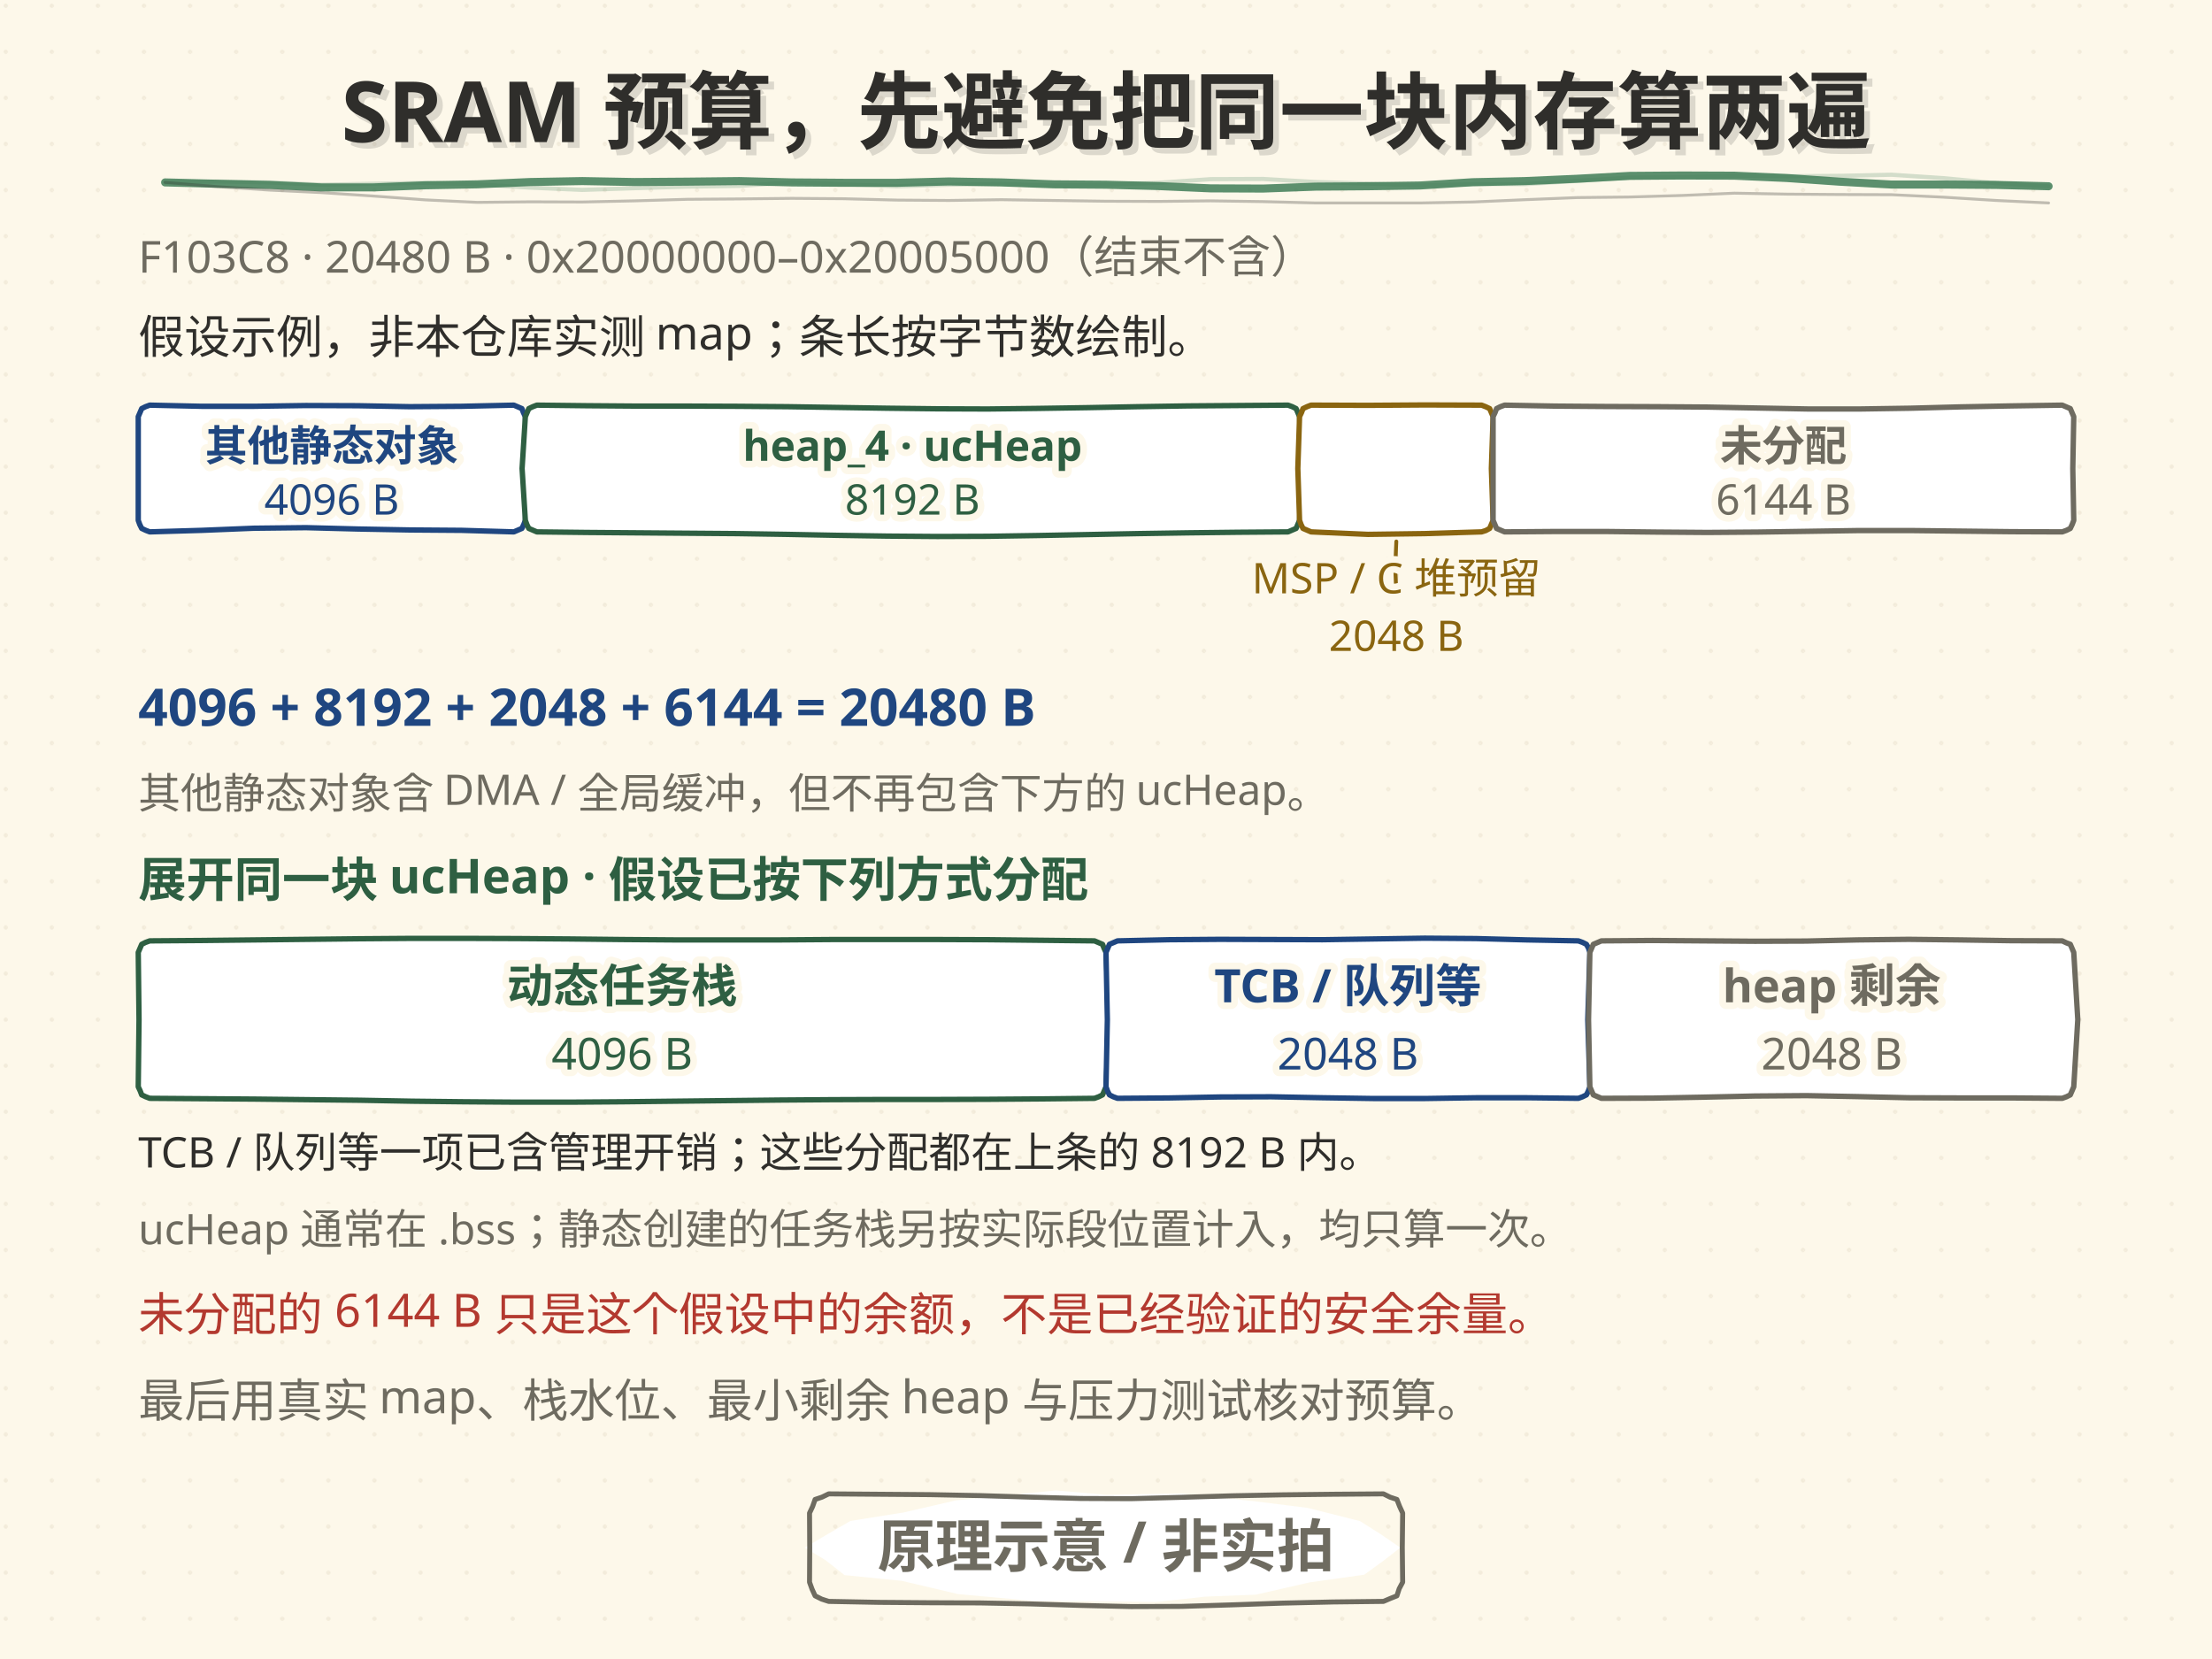
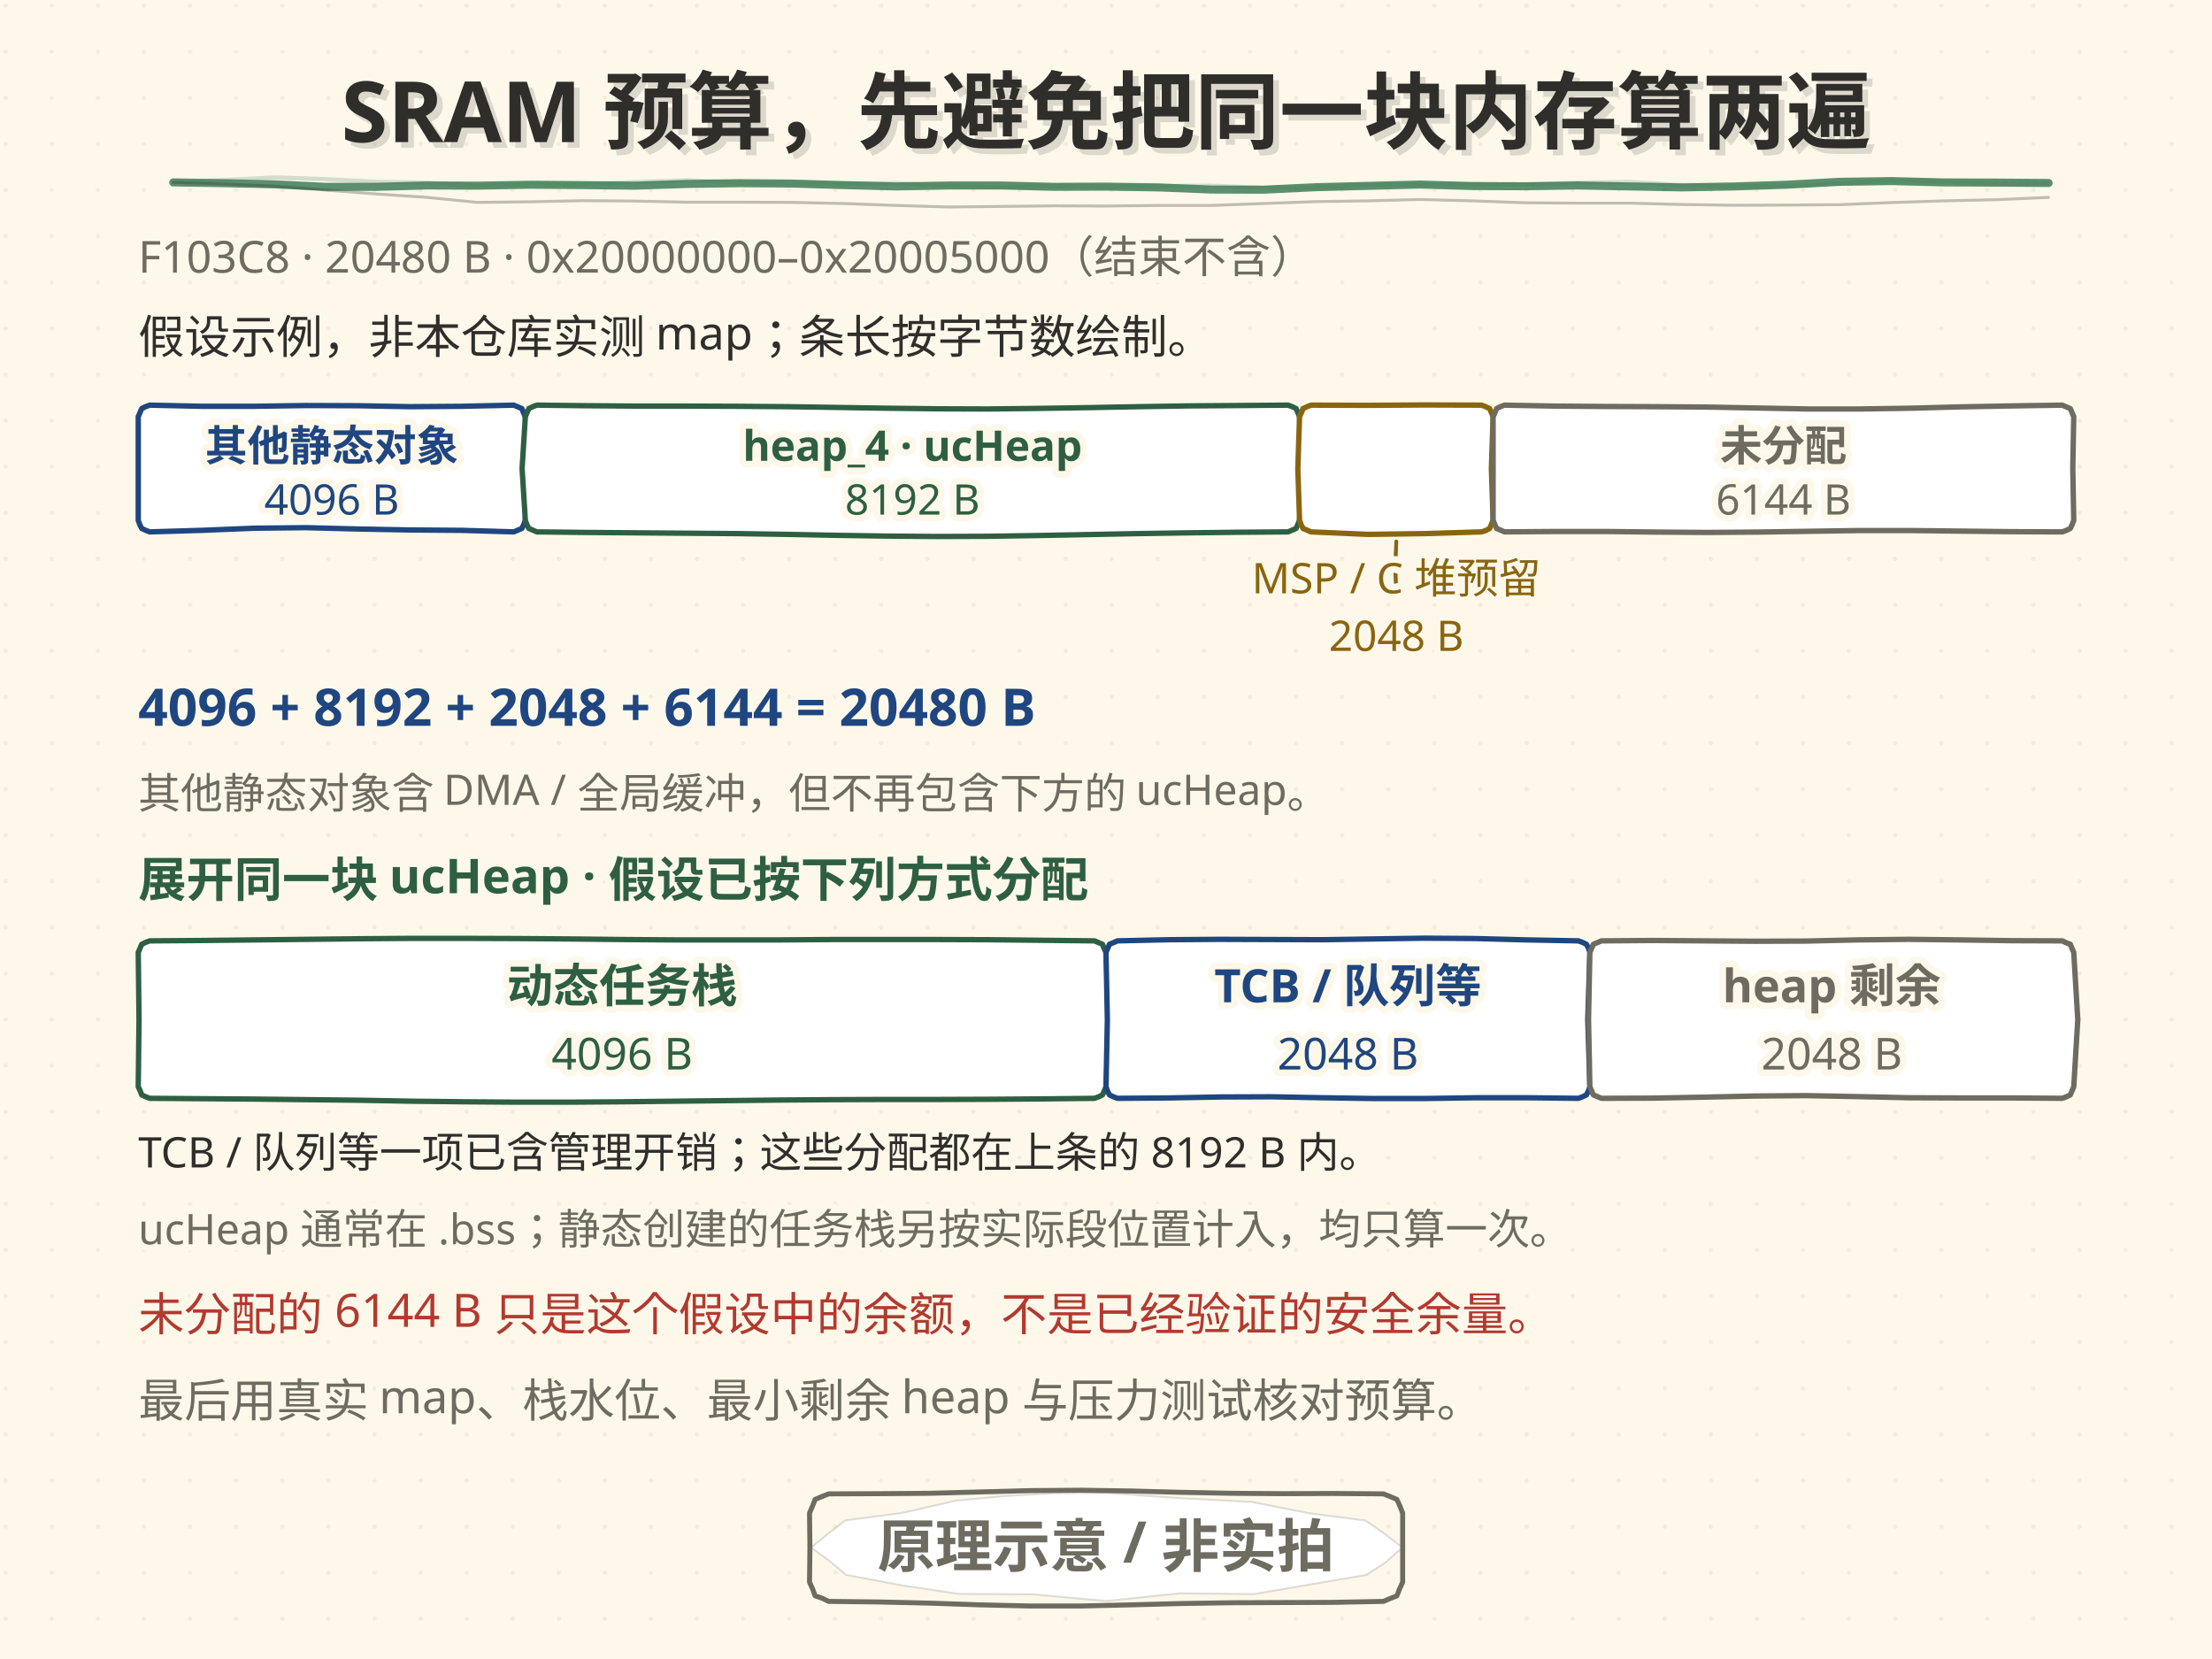
<svg xmlns="http://www.w3.org/2000/svg" width="1152" height="864" viewBox="0 0 1152 864">
  <style>text{dominant-baseline:alphabetic} .t-halo{paint-order:stroke;stroke:#FDF8EA;stroke-width:7px; stroke-linejoin:round}</style>
  <defs>
    <pattern id="dotgrid" width="24" height="24" patternUnits="userSpaceOnUse">
      <circle cx="3" cy="3" r="1.1" fill="#DED4BE" />
    </pattern>
  </defs>
+   <path d="M8.3 490.7 L34.9 490.7 L61.5 490.8 L88.1 490.9 L114.7 491.0 L141.3 491.1 L167.9 491.1 L194.4 491.2 L221.0 491.3 L247.6 491.4 L274.2 491.4 L300.8 491.4 L327.4 491.4 L354.0 491.4 L380.6 491.4 L407.2 491.3 L433.8 491.2 L460.4 491.2 L487.0 491.1 L513.6 491.0 L540.2 490.9 L566.8 490.9 L593.4 490.9 L620.0 490.9 L646.6 490.9 L673.2 490.9 L699.7 490.9 L726.3 491.0 L752.9 491.0 L779.5 491.1 L806.1 491.2 L832.7 491.2 L859.3 491.2 L885.9 491.3 L912.5 491.3 L939.1 491.2 L965.7 491.2 L992.3 491.1 L1018.9 491.1 L1045.5 491.0 L1072.1 490.9 L1098.7 490.8 L1125.3 490.7 L1151.9 490.7" fill="none" stroke="#C9BEA6" stroke-width="0.8" opacity="0.045" />
+   <path d="M-6.1 745.2 L20.4 745.2 L46.9 745.2 L73.4 745.2 L99.9 745.2 L126.4 745.2 L152.9 745.2 L179.5 745.2 L206.0 745.2 L232.5 745.2 L259.0 745.2 L285.5 745.2 L312.0 745.2 L338.5 745.1 L365.0 745.1 L391.5 745.0 L418.0 744.9 L444.5 744.8 L471.0 744.8 L497.5 744.7 L524.0 744.6 L550.5 744.6 L577.1 744.5 L603.6 744.5 L630.1 744.5 L656.6 744.5 L683.1 744.5 L709.6 744.6 L736.1 744.7 L762.6 744.7 L789.1 744.8 L815.6 744.9 L842.1 745.0 L868.6 745.0 L895.1 745.1 L921.6 745.2 L948.1 745.2 L974.7 745.2 L1001.2 745.2 L1027.7 745.2 L1054.2 745.2 L1080.7 745.2 L1107.2 745.2 L1133.7 745.2" fill="none" stroke="#C9BEA6" stroke-width="0.8" opacity="0.046" />
+   <path d="M-19.3 599.6 L7.0 599.7 L33.3 599.7 L59.6 599.7 L85.9 599.6 L112.2 599.6 L138.5 599.6 L164.8 599.5 L191.1 599.5 L217.4 599.5 L243.7 599.5 L270.0 599.5 L296.3 599.5 L322.6 599.5 L348.9 599.6 L375.2 599.7 L401.5 599.7 L427.8 599.8 L454.1 599.9 L480.4 600.0 L506.7 600.1 L533.0 600.2 L559.3 600.3 L585.6 600.4 L611.9 600.4 L638.2 600.4 L664.5 600.4 L690.8 600.4 L717.0 600.3 L743.3 600.3 L769.6 600.2 L795.9 600.1 L822.2 600.0 L848.5 599.9 L874.8 599.8 L901.1 599.7 L927.4 599.7 L953.7 599.6 L980.0 599.6 L1006.3 599.6 L1032.6 599.6 L1058.9 599.6 L1085.2 599.6 L1111.5 599.6 L1137.8 599.6 L1164.1 599.6" fill="none" stroke="#C9BEA6" stroke-width="0.8" opacity="0.038" />
+   <path d="M23.5 814.9 L50.0 814.9 L76.4 814.8 L102.9 814.7 L129.4 814.6 L155.8 814.6 L182.3 814.5 L208.7 814.3 L235.2 814.2 L261.7 814.0 L288.1 813.9 L314.6 813.7 L341.1 813.6 L367.5 813.4 L394.0 813.3 L420.4 813.2 L446.9 813.1 L473.4 813.0 L499.8 813.0 L526.3 813.0 L552.8 813.0 L579.2 813.1 L605.7 813.2 L632.1 813.3 L658.6 813.4 L685.1 813.6 L711.5 813.7 L738.0 813.8 L764.5 813.9 L790.9 814.0 L817.4 814.1 L843.8 814.2 L870.3 814.3 L896.8 814.3 L923.2 814.3 L949.7 814.4 L976.2 814.4 L1002.6 814.4 L1029.1 814.5 L1055.5 814.5 L1082.0 814.6 L1108.5 814.7 L1134.9 814.8 L1161.4 814.9" fill="none" stroke="#C9BEA6" stroke-width="0.8" opacity="0.038" />
+   <path d="M-22.2 662.8 L4.0 662.8 L30.2 662.8 L56.3 662.7 L82.5 662.7 L108.7 662.6 L134.8 662.5 L161.0 662.5 L187.2 662.4 L213.4 662.3 L239.5 662.2 L265.7 662.1 L291.9 662.0 L318.1 662.0 L344.2 661.9 L370.4 661.9 L396.6 661.9 L422.8 661.9 L448.9 662.0 L475.1 662.0 L501.3 662.1 L527.5 662.2 L553.6 662.3 L579.8 662.4 L606.0 662.4 L632.1 662.5 L658.3 662.6 L684.5 662.6 L710.7 662.7 L736.8 662.7 L763.0 662.7 L789.2 662.7 L815.4 662.7 L841.5 662.6 L867.7 662.6 L893.9 662.6 L920.1 662.5 L946.2 662.5 L972.4 662.5 L998.6 662.5 L1024.8 662.5 L1050.9 662.5 L1077.1 662.6 L1103.3 662.6 L1129.5 662.7 L1155.6 662.8 L1181.8 662.8" fill="none" stroke="#C9BEA6" stroke-width="0.8" opacity="0.039" />
+   <path d="M-5.1 468.8 L21.4 468.8 L47.9 468.8 L74.5 468.8 L101.0 468.8 L127.5 468.8 L154.0 468.8 L180.5 468.9 L207.0 468.9 L233.5 469.0 L260.0 469.1 L286.6 469.2 L313.1 469.3 L339.6 469.4 L366.1 469.4 L392.6 469.5 L419.1 469.5 L445.6 469.5 L472.2 469.5 L498.7 469.5 L525.2 469.4 L551.7 469.3 L578.2 469.2 L604.7 469.1 L631.2 468.9 L657.7 468.8 L684.3 468.7 L710.8 468.6 L737.3 468.6 L763.8 468.5 L790.3 468.5 L816.8 468.5 L843.3 468.5 L869.9 468.5 L896.4 468.6 L922.9 468.7 L949.4 468.7 L975.9 468.8 L1002.4 468.8 L1028.9 468.9 L1055.4 468.9 L1082.0 468.9 L1108.5 468.9 L1135.0 468.9 L1161.5 468.8" fill="none" stroke="#C9BEA6" stroke-width="0.8" opacity="0.038" />
+   <path d="M-1.7 597.5 L24.8 597.5 L51.2 597.4 L77.7 597.4 L104.2 597.3 L130.7 597.3 L157.1 597.3 L183.6 597.2 L210.1 597.2 L236.5 597.1 L263.0 597.0 L289.5 596.9 L316.0 596.8 L342.4 596.7 L368.9 596.6 L395.4 596.5 L421.9 596.4 L448.3 596.3 L474.8 596.2 L501.3 596.1 L527.7 596.1 L554.2 596.0 L580.7 596.0 L607.2 596.1 L633.6 596.1 L660.1 596.2 L686.6 596.3 L713.0 596.4 L739.5 596.5 L766.0 596.6 L792.5 596.7 L818.9 596.8 L845.4 596.9 L871.9 597.0 L898.3 597.1 L924.8 597.2 L951.3 597.2 L977.8 597.3 L1004.2 597.3 L1030.7 597.3 L1057.2 597.4 L1083.7 597.4 L1110.1 597.5 L1136.6 597.5" fill="none" stroke="#C9BEA6" stroke-width="0.8" opacity="0.049" />
+   <path d="M8.4 283.2 L34.7 283.2 L61.1 283.2 L87.4 283.2 L113.7 283.2 L140.1 283.3 L166.4 283.3 L192.7 283.3 L219.1 283.3 L245.4 283.4 L271.7 283.4 L298.1 283.4 L324.4 283.4 L350.7 283.3 L377.1 283.3 L403.4 283.2 L429.7 283.2 L456.1 283.1 L482.4 283.0 L508.7 282.9 L535.1 282.9 L561.4 282.8 L587.7 282.7 L614.1 282.7 L640.4 282.7 L666.7 282.7 L693.1 282.7 L719.4 282.7 L745.8 282.8 L772.1 282.8 L798.4 282.9 L824.8 283.0 L851.1 283.1 L877.4 283.1 L903.8 283.2 L930.1 283.2 L956.4 283.3 L982.8 283.3 L1009.1 283.3 L1035.4 283.3 L1061.8 283.3 L1088.1 283.3 L1114.4 283.3 L1140.8 283.3 L1167.1 283.2" fill="none" stroke="#C9BEA6" stroke-width="0.8" opacity="0.047" />
+   <path d="M18.9 340.5 L45.3 340.5 L71.6 340.5 L97.9 340.5 L124.2 340.4 L150.6 340.4 L176.9 340.3 L203.2 340.2 L229.5 340.2 L255.9 340.1 L282.2 340.0 L308.5 339.9 L334.8 339.8 L361.2 339.7 L387.5 339.7 L413.8 339.6 L440.1 339.6 L466.5 339.6 L492.8 339.6 L519.1 339.7 L545.4 339.7 L571.8 339.8 L598.1 339.9 L624.4 340.0 L650.7 340.1 L677.1 340.1 L703.4 340.2 L729.7 340.3 L756.0 340.3 L782.4 340.3 L808.7 340.3 L835.0 340.3 L861.3 340.3 L887.7 340.3 L914.0 340.3 L940.3 340.3 L966.6 340.3 L993.0 340.3 L1019.3 340.3 L1045.6 340.4 L1071.9 340.4 L1098.3 340.5 L1124.6 340.5" fill="none" stroke="#C9BEA6" stroke-width="0.8" opacity="0.040" />
+   <path d="M-16.9 680.9 L9.5 680.8 L35.9 680.7 L62.2 680.6 L88.6 680.5 L115.0 680.5 L141.4 680.4 L167.8 680.4 L194.2 680.4 L220.6 680.4 L247.0 680.4 L273.4 680.5 L299.8 680.5 L326.2 680.5 L352.6 680.5 L378.9 680.5 L405.3 680.5 L431.7 680.5 L458.1 680.4 L484.5 680.3 L510.9 680.3 L537.3 680.2 L563.7 680.1 L590.1 680.0 L616.5 679.9 L642.9 679.8 L669.2 679.7 L695.6 679.7 L722.0 679.7 L748.4 679.7 L774.8 679.7 L801.2 679.7 L827.6 679.8 L854.0 679.9 L880.4 680.0 L906.8 680.1 L933.2 680.2 L959.6 680.3 L985.9 680.5 L1012.3 680.6 L1038.7 680.6 L1065.1 680.7 L1091.5 680.8 L1117.9 680.8 L1144.3 680.9" fill="none" stroke="#C9BEA6" stroke-width="0.8" opacity="0.050" />
+   <path d="M17.1 163.5 L43.3 163.5 L69.5 163.5 L95.7 163.5 L121.9 163.5 L148.1 163.5 L174.3 163.5 L200.5 163.6 L226.7 163.6 L253.0 163.7 L279.2 163.7 L305.4 163.8 L331.6 163.8 L357.8 163.8 L384.0 163.9 L410.2 163.9 L436.4 163.9 L462.6 163.8 L488.8 163.8 L515.0 163.8 L541.2 163.7 L567.4 163.6 L593.6 163.6 L619.8 163.5 L646.0 163.4 L672.2 163.4 L698.4 163.3 L724.6 163.3 L750.8 163.3 L777.0 163.3 L803.2 163.3 L829.4 163.3 L855.6 163.3 L881.8 163.4 L908.0 163.4 L934.2 163.5 L960.4 163.5 L986.6 163.5 L1012.8 163.6 L1039.1 163.6 L1065.3 163.6 L1091.5 163.6 L1117.7 163.5 L1143.9 163.5" fill="none" stroke="#C9BEA6" stroke-width="0.8" opacity="0.030" />
+   <path d="M16.7 79.7 L43.1 79.7 L69.5 79.7 L95.9 79.6 L122.3 79.6 L148.7 79.6 L175.1 79.5 L201.5 79.4 L227.9 79.4 L254.3 79.3 L280.7 79.2 L307.1 79.1 L333.5 79.0 L359.9 78.9 L386.3 78.9 L412.7 78.8 L439.1 78.8 L465.6 78.8 L492.0 78.8 L518.4 78.9 L544.8 78.9 L571.2 79.0 L597.6 79.1 L624.0 79.1 L650.4 79.2 L676.8 79.3 L703.2 79.4 L729.6 79.4 L756.0 79.5 L782.4 79.5 L808.8 79.5 L835.2 79.5 L861.6 79.5 L888.0 79.5 L914.4 79.5 L940.8 79.5 L967.2 79.5 L993.6 79.5 L1020.0 79.5 L1046.4 79.5 L1072.8 79.6 L1099.2 79.6 L1125.6 79.7" fill="none" stroke="#C9BEA6" stroke-width="0.8" opacity="0.038" />
  <rect width="1152" height="864" fill="#FDF8EA" />
  <rect width="1152" height="864" fill="url(#dotgrid)" opacity="0.36" />
  <text x="72" y="142" font-family="'Segoe Print','STKaiti','KaiTi','Microsoft YaHei','PingFang SC',sans-serif" font-size="23" fill="#6E6B60" class="t-halo">F103C8 · 20480 B · 0x20000000–0x20005000（结束不含）</text>
  <text x="72" y="184" font-family="'Segoe Print','STKaiti','KaiTi','Microsoft YaHei','PingFang SC',sans-serif" font-size="24" fill="#2F2E2B" class="t-halo">假设示例，非本仓库实测 map；条长按字节数绘制。</text>
  <path d="M72.0 217.0 L72.9 214.9 L73.8 212.8 L73.8 212.8 L75.8 211.8 L78.0 211.0 L78.0 211.0 L105.1 211.6 L132.2 211.6 L159.3 211.2 L186.3 211.3 L213.4 211.8 L240.5 211.6 L267.6 211.0 L267.6 211.0 L269.7 211.9 L271.8 212.8 L271.8 212.8 L272.6 214.9 L273.6 217.0 L273.6 217.0 L274.4 244.0 L273.6 271.0 L273.6 271.0 L272.8 273.1 L271.8 275.2 L271.8 275.2 L269.7 276.1 L267.6 277.0 L267.6 277.0 L240.5 276.2 L213.4 276.0 L186.3 275.5 L159.3 274.8 L132.2 275.1 L105.1 276.2 L78.0 277.0 L78.0 277.0 L75.9 276.2 L73.8 275.2 L73.8 275.2 L72.8 273.2 L72.0 271.0 L72.0 271.0 L72.0 244.0 L72.0 217.0" fill="#FFFFFF" stroke="#1F4680" stroke-width="2.8" stroke-linecap="round" stroke-linejoin="round" opacity="1.0" />
  <text x="172.8" y="240" font-family="'Segoe Print','STKaiti','KaiTi','Microsoft YaHei','PingFang SC',sans-serif" font-size="22" font-weight="bold" text-anchor="middle" fill="#1F4680" class="t-halo">其他静态对象</text>
  <text x="172.8" y="268" font-family="'Segoe Print','STKaiti','KaiTi','Microsoft YaHei','PingFang SC',sans-serif" font-size="22" text-anchor="middle" fill="#1F4680" class="t-halo">4096 B</text>
  <path d="M273.6 217.0 L274.5 214.9 L275.4 212.8 L275.4 212.8 L277.5 211.8 L279.6 211.0 L279.6 211.0 L305.7 211.3 L331.8 211.5 L357.8 211.5 L383.9 211.6 L410.0 211.8 L436.1 212.2 L462.2 212.6 L488.2 212.9 L514.3 213.0 L540.4 212.7 L566.5 212.3 L592.6 211.8 L618.6 211.4 L644.7 211.2 L670.8 211.0 L670.8 211.0 L673.0 211.8 L675.0 212.8 L675.0 212.8 L675.9 214.9 L676.8 217.0 L676.8 217.0 L677.9 244.0 L676.8 271.0 L676.8 271.0 L675.9 273.1 L675.0 275.2 L675.0 275.2 L672.9 276.1 L670.8 277.0 L670.8 277.0 L644.7 277.2 L618.6 277.5 L592.6 277.9 L566.5 278.4 L540.4 278.9 L514.3 279.3 L488.2 279.4 L462.2 279.2 L436.1 278.8 L410.0 278.3 L383.9 277.9 L357.8 277.7 L331.8 277.5 L305.7 277.3 L279.6 277.0 L279.6 277.0 L277.5 276.1 L275.4 275.2 L275.4 275.2 L274.4 273.2 L273.6 271.0 L273.6 271.0 L271.9 244.0 L273.6 217.0" fill="#FFFFFF" stroke="#2E5F42" stroke-width="2.8" stroke-linecap="round" stroke-linejoin="round" opacity="1.0" />
  <text x="475.2" y="240" font-family="'Segoe Print','STKaiti','KaiTi','Microsoft YaHei','PingFang SC',sans-serif" font-size="22" font-weight="bold" text-anchor="middle" fill="#2E5F42" class="t-halo">heap_4 · ucHeap</text>
  <text x="475.2" y="268" font-family="'Segoe Print','STKaiti','KaiTi','Microsoft YaHei','PingFang SC',sans-serif" font-size="22" text-anchor="middle" fill="#2E5F42" class="t-halo">8192 B</text>
  <path d="M676.8 217.0 L677.8 214.9 L678.6 212.8 L678.6 212.8 L680.7 211.8 L682.8 211.0 L682.8 211.0 L712.4 211.1 L742.0 210.9 L771.6 211.0 L771.6 211.0 L773.7 211.8 L775.8 212.8 L775.8 212.8 L776.7 214.9 L777.6 217.0 L777.6 217.0 L776.7 244.0 L777.6 271.0 L777.6 271.0 L776.7 273.1 L775.8 275.2 L775.8 275.2 L773.8 276.3 L771.6 277.0 L771.6 277.0 L742.0 277.9 L712.4 278.3 L682.8 277.0 L682.8 277.0 L680.7 276.1 L678.6 275.2 L678.6 275.2 L677.6 273.2 L676.8 271.0 L676.8 271.0 L675.9 244.0 L676.8 217.0" fill="#FFFFFF" stroke="#8A6510" stroke-width="2.8" stroke-linecap="round" stroke-linejoin="round" opacity="1.0" />
  <path d="M777.6 217.0 L778.6 214.9 L779.4 212.8 L779.4 212.8 L781.4 211.8 L783.6 211.0 L783.6 211.0 L810.0 211.5 L836.4 211.7 L862.8 211.8 L889.2 212.0 L915.6 212.5 L942.0 213.0 L968.4 213.0 L994.8 212.6 L1021.2 211.9 L1047.6 211.4 L1074.0 211.0 L1074.0 211.0 L1076.1 211.9 L1078.2 212.8 L1078.2 212.8 L1079.1 214.9 L1080.0 217.0 L1080.0 217.0 L1079.5 244.0 L1080.0 271.0 L1080.0 271.0 L1079.2 273.1 L1078.2 275.2 L1078.2 275.2 L1076.2 276.2 L1074.0 277.0 L1074.0 277.0 L1047.6 276.9 L1021.2 276.6 L994.8 276.3 L968.4 276.3 L942.0 276.7 L915.6 277.1 L889.2 277.3 L862.8 277.1 L836.4 276.8 L810.0 276.8 L783.6 277.0 L783.6 277.0 L781.5 276.1 L779.4 275.2 L779.4 275.2 L778.5 273.1 L777.6 271.0 L777.6 271.0 L777.6 244.0 L777.6 217.0" fill="#FFFFFF" stroke="#6E6B60" stroke-width="2.8" stroke-linecap="round" stroke-linejoin="round" opacity="1.0" />
  <text x="928.8" y="240" font-family="'Segoe Print','STKaiti','KaiTi','Microsoft YaHei','PingFang SC',sans-serif" font-size="22" font-weight="bold" text-anchor="middle" fill="#6E6B60" class="t-halo">未分配</text>
  <text x="928.8" y="268" font-family="'Segoe Print','STKaiti','KaiTi','Microsoft YaHei','PingFang SC',sans-serif" font-size="22" text-anchor="middle" fill="#6E6B60" class="t-halo">6144 B</text>
  <path d="M727.2 282.0 L726.6 295.5 L727.2 309.0" fill="none" stroke="#8A6510" stroke-width="2" stroke-linecap="round" stroke-linejoin="round" opacity="1.0" />
  <path d="M727.2 282.0 L728.0 295.5 L727.2 309.0" fill="none" stroke="#8A6510" stroke-width="1.04" stroke-linecap="round" stroke-linejoin="round" opacity="0.22" />
  <text x="727.2" y="309" font-family="'Segoe Print','STKaiti','KaiTi','Microsoft YaHei','PingFang SC',sans-serif" font-size="22" text-anchor="middle" fill="#8A6510" class="t-halo">MSP / C 堆预留</text>
  <text x="727.2" y="339" font-family="'Segoe Print','STKaiti','KaiTi','Microsoft YaHei','PingFang SC',sans-serif" font-size="22" text-anchor="middle" fill="#8A6510" class="t-halo">2048 B</text>
  <text x="72" y="378" font-family="'Segoe Print','STKaiti','KaiTi','Microsoft YaHei','PingFang SC',sans-serif" font-size="27" font-weight="bold" fill="#1F4680" class="t-halo">4096 + 8192 + 2048 + 6144 = 20480 B</text>
  <text x="72" y="421" font-family="'Segoe Print','STKaiti','KaiTi','Microsoft YaHei','PingFang SC',sans-serif" font-size="22" fill="#6E6B60" class="t-halo">其他静态对象含 DMA / 全局缓冲，但不再包含下方的 ucHeap。</text>
  <text x="72" y="467" font-family="'Segoe Print','STKaiti','KaiTi','Microsoft YaHei','PingFang SC',sans-serif" font-size="25" font-weight="bold" fill="#2E5F42" class="t-halo">展开同一块 ucHeap · 假设已按下列方式分配</text>
  <path d="M72.0 496.0 L72.9 493.9 L73.8 491.8 L73.8 491.8 L75.8 490.8 L78.0 490.0 L78.0 490.0 L105.3 489.8 L132.7 489.5 L160.0 489.2 L187.3 488.9 L214.7 488.7 L242.0 488.7 L269.3 488.8 L296.7 489.0 L324.0 489.3 L351.3 489.5 L378.7 489.5 L406.0 489.5 L433.3 489.3 L460.7 489.3 L488.0 489.3 L515.3 489.4 L542.7 489.7 L570.0 490.0 L570.0 490.0 L572.1 490.9 L574.2 491.8 L574.2 491.8 L575.0 493.9 L576.0 496.0 L576.0 496.0 L577.7 531.0 L576.0 566.0 L576.0 566.0 L575.1 568.1 L574.2 570.2 L574.2 570.2 L572.2 571.2 L570.0 572.0 L570.0 572.0 L542.7 572.3 L515.3 572.5 L488.0 572.6 L460.7 572.6 L433.3 572.7 L406.0 572.9 L378.7 573.2 L351.3 573.5 L324.0 573.8 L296.7 574.0 L269.3 574.0 L242.0 573.8 L214.7 573.5 L187.3 573.0 L160.0 572.7 L132.7 572.4 L105.3 572.2 L78.0 572.0 L78.0 572.0 L75.9 571.2 L73.8 570.2 L73.8 570.2 L73.0 568.1 L72.0 566.0 L72.0 566.0 L72.4 531.0 L72.0 496.0" fill="#FFFFFF" stroke="#2E5F42" stroke-width="2.8" stroke-linecap="round" stroke-linejoin="round" opacity="1.0" />
  <text x="324.0" y="522" font-family="'Segoe Print','STKaiti','KaiTi','Microsoft YaHei','PingFang SC',sans-serif" font-size="24" font-weight="bold" text-anchor="middle" fill="#2E5F42" class="t-halo">动态任务栈</text>
  <text x="324.0" y="557" font-family="'Segoe Print','STKaiti','KaiTi','Microsoft YaHei','PingFang SC',sans-serif" font-size="23" text-anchor="middle" fill="#2E5F42" class="t-halo">4096 B</text>
  <path d="M576.0 496.0 L576.9 493.9 L577.8 491.8 L577.8 491.8 L579.9 490.9 L582.0 490.0 L582.0 490.0 L608.7 489.4 L635.3 489.2 L662.0 489.3 L688.7 489.4 L715.3 489.0 L742.0 488.6 L768.7 488.8 L795.3 489.5 L822.0 490.0 L822.0 490.0 L824.2 490.8 L826.2 491.8 L826.2 491.8 L827.3 493.8 L828.0 496.0 L828.0 496.0 L826.9 531.0 L828.0 566.0 L828.0 566.0 L827.2 568.2 L826.2 570.2 L826.2 570.2 L824.2 571.2 L822.0 572.0 L822.0 572.0 L795.3 571.7 L768.7 571.7 L742.0 572.1 L715.3 572.1 L688.7 571.7 L662.0 571.2 L635.3 571.3 L608.7 571.8 L582.0 572.0 L582.0 572.0 L579.8 571.2 L577.8 570.2 L577.8 570.2 L576.8 568.2 L576.0 566.0 L576.0 566.0 L576.7 531.0 L576.0 496.0" fill="#FFFFFF" stroke="#1F4680" stroke-width="2.8" stroke-linecap="round" stroke-linejoin="round" opacity="1.0" />
  <text x="702.0" y="522" font-family="'Segoe Print','STKaiti','KaiTi','Microsoft YaHei','PingFang SC',sans-serif" font-size="24" font-weight="bold" text-anchor="middle" fill="#1F4680" class="t-halo">TCB / 队列等</text>
  <text x="702.0" y="557" font-family="'Segoe Print','STKaiti','KaiTi','Microsoft YaHei','PingFang SC',sans-serif" font-size="23" text-anchor="middle" fill="#1F4680" class="t-halo">2048 B</text>
  <path d="M828.0 496.0 L828.9 493.9 L829.8 491.8 L829.8 491.8 L831.9 490.9 L834.0 490.0 L834.0 490.0 L860.7 489.8 L887.3 490.0 L914.0 490.2 L940.7 490.1 L967.3 489.5 L994.0 489.2 L1020.7 489.5 L1047.3 489.9 L1074.0 490.0 L1074.0 490.0 L1076.1 491.0 L1078.2 491.8 L1078.2 491.8 L1079.1 493.9 L1080.0 496.0 L1080.0 496.0 L1082.1 531.0 L1080.0 566.0 L1080.0 566.0 L1079.1 568.1 L1078.2 570.2 L1078.2 570.2 L1076.2 571.2 L1074.0 572.0 L1074.0 572.0 L1047.3 571.8 L1020.7 571.8 L994.0 571.7 L967.3 571.1 L940.7 570.6 L914.0 570.8 L887.3 571.4 L860.7 571.9 L834.0 572.0 L834.0 572.0 L831.9 571.1 L829.8 570.2 L829.8 570.2 L828.9 568.1 L828.0 566.0 L828.0 566.0 L827.3 531.0 L828.0 496.0" fill="#FFFFFF" stroke="#6E6B60" stroke-width="2.8" stroke-linecap="round" stroke-linejoin="round" opacity="1.0" />
  <text x="954.0" y="522" font-family="'Segoe Print','STKaiti','KaiTi','Microsoft YaHei','PingFang SC',sans-serif" font-size="24" font-weight="bold" text-anchor="middle" fill="#6E6B60" class="t-halo">heap 剩余</text>
  <text x="954.0" y="557" font-family="'Segoe Print','STKaiti','KaiTi','Microsoft YaHei','PingFang SC',sans-serif" font-size="23" text-anchor="middle" fill="#6E6B60" class="t-halo">2048 B</text>
  <text x="72" y="608" font-family="'Segoe Print','STKaiti','KaiTi','Microsoft YaHei','PingFang SC',sans-serif" font-size="22" fill="#2F2E2B" class="t-halo">TCB / 队列等一项已含管理开销；这些分配都在上条的 8192 B 内。</text>
  <text x="72" y="648" font-family="'Segoe Print','STKaiti','KaiTi','Microsoft YaHei','PingFang SC',sans-serif" font-size="22" fill="#6E6B60" class="t-halo">ucHeap 通常在 .bss；静态创建的任务栈另按实际段位置计入，均只算一次。</text>
  <text x="72" y="693" font-family="'Segoe Print','STKaiti','KaiTi','Microsoft YaHei','PingFang SC',sans-serif" font-size="24" fill="#B3392F" class="t-halo">未分配的 6144 B 只是这个假设中的余额，不是已经验证的安全余量。</text>
  <text x="72" y="738" font-family="'Segoe Print','STKaiti','KaiTi','Microsoft YaHei','PingFang SC',sans-serif" font-size="24" fill="#6E6B60" class="t-halo">最后用真实 map、栈水位、最小剩余 heap 与压力测试核对预算。</text>
  <text x="579.0" y="77" font-family="'Segoe Print','STKaiti','KaiTi','Microsoft YaHei','PingFang SC',sans-serif" font-size="44" font-weight="bold" text-anchor="middle" fill="#2F2E2B" opacity="0.16">SRAM 预算，先避免把同一块内存算两遍</text>
  <text x="576.0" y="74" font-family="'Segoe Print','STKaiti','KaiTi','Microsoft YaHei','PingFang SC',sans-serif" font-size="44" font-weight="bold" text-anchor="middle" fill="#2F2E2B">SRAM 预算，先避免把同一块内存算两遍</text>
-   <path d="M86.0 95.0 L113.1 95.7 L140.2 96.3 L167.4 97.6 L194.5 97.6 L221.6 96.5 L248.7 96.0 L248.7 96.0 L276.0 94.8 L303.3 94.3 L330.5 94.8 L357.8 94.6 L385.1 94.3 L412.4 95.0 L412.4 95.0 L439.6 95.2 L466.9 95.2 L494.2 94.5 L521.5 95.0 L548.7 96.0 L576.0 96.2 L576.0 96.2 L603.3 96.9 L630.5 98.1 L657.8 98.2 L685.1 97.2 L712.4 97.0 L739.6 96.6 L739.6 96.6 L766.9 94.9 L794.2 94.3 L821.4 93.1 L848.7 91.6 L876.0 91.4 L903.3 91.5 L903.3 91.5 L930.5 92.7 L957.8 94.6 L985.0 96.1 L1012.3 96.1 L1039.6 96.3 L1066.9 97.0" fill="none" stroke="#3F7D57" stroke-width="4.2" stroke-linecap="round" stroke-linejoin="round" opacity="0.85" />
-   <path d="M86.0 95.0 L113.1 94.5 L140.2 95.0 L167.4 96.2 L194.5 95.7 L221.6 95.2 L248.7 96.0 L248.7 96.0 L276.0 97.7 L303.3 98.9 L330.6 98.0 L357.8 97.2 L385.1 96.8 L412.4 95.0 L412.4 95.0 L439.6 96.0 L466.9 97.0 L494.2 96.2 L521.5 95.8 L548.7 96.6 L576.0 96.2 L576.0 96.2 L603.3 95.2 L630.6 93.3 L657.8 93.2 L685.1 94.8 L712.4 95.6 L739.6 96.6 L739.6 96.6 L766.9 95.9 L794.2 95.9 L821.5 94.2 L848.7 92.5 L876.0 92.3 L903.3 91.5 L903.3 91.5 L930.6 91.8 L957.9 91.6 L985.2 91.0 L1012.4 92.8 L1039.7 95.4 L1066.9 97.0" fill="none" stroke="#3F7D57" stroke-width="2.18" stroke-linecap="round" stroke-linejoin="round" opacity="0.22" />
-   <path d="M86.0 95.0 L113.1 97.2 L140.2 99.0 L167.4 100.3 L194.5 102.1 L221.6 104.1 L248.7 105.4 L248.7 105.4 L276.0 105.1 L303.3 105.2 L330.6 104.6 L357.8 103.8 L385.1 103.6 L412.4 103.3 L412.4 103.3 L439.6 103.5 L466.9 104.2 L494.2 104.4 L521.5 104.0 L548.7 104.4 L576.0 104.8 L576.0 104.8 L603.3 104.9 L630.5 104.6 L657.8 105.0 L685.1 105.7 L712.4 105.7 L739.6 105.7 L739.6 105.7 L766.9 105.2 L794.2 104.0 L821.4 102.9 L848.7 102.6 L876.0 101.8 L903.3 100.6 L903.3 100.6 L930.6 101.1 L957.8 101.3 L985.1 101.4 L1012.4 102.7 L1039.6 104.4 L1066.9 105.7" fill="none" stroke="#2F2E2B" stroke-width="1.5" stroke-linecap="round" stroke-linejoin="round" opacity="0.3" />
-   <path d="M729.3 806.0 L720.0 813.2 L710.5 820.1 L710.5 820.1 L682.0 824.1 L654.0 830.5 L654.0 830.5 L628.0 831.5 L602.1 834.3 L576.0 834.0 L576.0 834.0 L537.4 833.7 L499.0 830.2 L499.0 830.2 L469.7 823.3 L439.8 820.3 L439.8 820.3 L429.9 812.5 L419.1 806.0 L419.1 806.0 L431.0 799.0 L442.9 792.1 L442.9 792.1 L470.5 787.7 L497.8 781.4 L497.8 781.4 L523.8 778.9 L549.8 776.2 L576.0 778.5 L576.0 778.5 L614.6 777.8 L653.0 781.8 L653.0 781.8 L681.0 785.3 L708.3 792.2 L708.3 792.2 L718.9 798.9 L729.3 806.0" fill="#FFFFFF" />
-   <path d="M421.6 788.0 L423.2 784.6 L424.5 780.9 L424.5 780.9 L428.1 779.7 L431.6 778.0 L431.6 778.0 L457.8 778.2 L484.1 778.4 L510.3 778.9 L536.6 779.7 L562.9 780.4 L589.1 780.5 L615.4 779.8 L641.7 779.0 L667.9 778.5 L694.2 778.2 L720.5 778.0 L720.5 778.0 L723.9 779.7 L727.5 780.9 L727.5 780.9 L728.9 784.5 L730.5 788.0 L730.5 788.0 L730.3 806.0 L730.5 824.0 L730.5 824.0 L728.7 827.4 L727.5 831.1 L727.5 831.1 L724.0 832.5 L720.5 834.0 L720.5 834.0 L694.2 834.3 L667.9 834.9 L641.7 835.8 L615.4 836.6 L589.1 836.7 L562.9 836.1 L536.6 835.3 L510.3 834.8 L484.1 834.7 L457.8 834.5 L431.6 834.0 L431.6 834.0 L427.9 832.8 L424.5 831.1 L424.5 831.1 L422.9 827.6 L421.6 824.0 L421.6 824.0 L421.7 806.0 L421.6 788.0" fill="none" stroke="#6E6B60" stroke-width="2.6" stroke-linecap="round" stroke-linejoin="round" opacity="1.0" />
+   <path d="M90.2 95.0 L116.6 95.4 L143.0 96.0 L169.4 97.3 L195.9 97.3 L222.3 96.6 L248.7 96.7 L248.7 96.7 L276.0 96.2 L303.3 96.4 L330.6 96.7 L357.8 95.8 L385.1 95.4 L412.4 95.6 L412.4 95.6 L439.6 96.4 L466.9 97.1 L494.2 96.6 L521.5 96.6 L548.7 97.3 L576.0 97.2 L576.0 97.2 L603.3 97.6 L630.6 98.7 L657.8 98.8 L685.1 97.5 L712.4 96.8 L739.6 96.1 L739.6 96.1 L766.9 96.9 L794.2 97.0 L821.5 96.6 L848.7 97.1 L876.0 97.6 L903.3 97.1 L903.3 97.1 L930.5 96.2 L957.8 94.7 L985.1 94.3 L1012.3 95.0 L1039.6 95.1 L1066.9 95.3" fill="none" stroke="#3F7D57" stroke-width="4.2" stroke-linecap="round" stroke-linejoin="round" opacity="0.85" />
+   <path d="M90.2 95.0 L116.6 93.8 L143.1 92.4 L169.5 93.3 L195.9 94.7 L222.3 95.1 L248.7 96.7 L248.7 96.7 L276.0 95.9 L303.3 96.0 L330.5 94.8 L357.8 93.9 L385.1 95.0 L412.4 95.6 L412.4 95.6 L439.6 95.6 L466.9 95.4 L494.2 96.8 L521.4 97.6 L548.7 96.9 L576.0 97.2 L576.0 97.2 L603.3 96.9 L630.5 96.7 L657.8 97.8 L685.1 97.7 L712.4 96.3 L739.6 96.1 L739.6 96.1 L766.9 95.9 L794.2 96.2 L821.5 95.1 L848.7 94.8 L876.0 96.4 L903.3 97.1 L903.3 97.1 L930.5 96.7 L957.8 95.5 L985.1 94.0 L1012.3 94.6 L1039.6 95.5 L1066.9 95.3" fill="none" stroke="#3F7D57" stroke-width="2.18" stroke-linecap="round" stroke-linejoin="round" opacity="0.22" />
+   <path d="M90.2 95.0 L116.7 95.8 L143.1 96.9 L169.5 99.0 L195.9 101.0 L222.4 102.8 L248.7 105.4 L248.7 105.4 L276.0 105.1 L303.3 104.5 L330.5 104.7 L357.8 105.3 L385.1 105.3 L412.4 105.4 L412.4 105.4 L439.6 106.0 L466.9 107.0 L494.2 107.8 L521.4 107.5 L548.7 107.2 L576.0 107.3 L576.0 107.3 L603.3 107.0 L630.6 107.0 L657.8 106.0 L685.1 105.0 L712.4 104.6 L739.6 103.9 L739.6 103.9 L766.9 104.6 L794.2 105.6 L821.4 105.8 L848.7 105.8 L876.0 106.5 L903.3 106.9 L903.3 106.9 L930.6 106.8 L957.8 106.6 L985.1 105.5 L1012.4 104.6 L1039.6 104.0 L1066.9 102.8" fill="none" stroke="#2F2E2B" stroke-width="1.5" stroke-linecap="round" stroke-linejoin="round" opacity="0.3" />
+   <path d="M730.3 806.0 L721.5 813.8 L711.6 820.2 L711.6 820.2 L682.3 825.2 L653.0 830.2 L653.0 830.2 L614.4 829.8 L576.0 833.8 L576.0 833.8 L537.8 830.3 L499.4 830.1 L499.4 830.1 L470.0 825.7 L440.7 820.2 L440.7 820.2 L431.9 812.8 L422.5 806.0 L422.5 806.0 L431.3 798.7 L440.3 791.8 L440.3 791.8 L469.4 788.0 L498.0 781.5 L498.0 781.5 L524.0 779.1 L549.9 777.6 L576.0 777.5 L576.0 777.5 L613.9 780.2 L651.9 782.2 L651.9 782.2 L681.4 788.0 L711.2 791.9 L711.2 791.9 L721.0 798.7 L730.3 806.0" fill="#FFFFFF" />
+   <path d="M730.3 806.0 L721.5 813.8 L711.6 820.2 L711.6 820.2 L682.3 825.2 L653.0 830.2 L653.0 830.2 L614.4 829.8 L576.0 833.8 L576.0 833.8 L537.8 830.3 L499.4 830.1 L499.4 830.1 L470.0 825.7 L440.7 820.2 L440.7 820.2 L431.9 812.8 L422.5 806.0 L422.5 806.0 L431.3 798.7 L440.3 791.8 L440.3 791.8 L469.4 788.0 L498.0 781.5 L498.0 781.5 L524.0 779.1 L549.9 777.6 L576.0 777.5 L576.0 777.5 L613.9 780.2 L651.9 782.2 L651.9 782.2 L681.4 788.0 L711.2 791.9 L711.2 791.9 L721.0 798.7 L730.3 806.0" fill="none" stroke="#6E6B60" stroke-width="1.0" opacity="0.22" />
+   <path d="M421.6 788.0 L423.1 784.5 L424.5 780.9 L424.5 780.9 L428.0 779.4 L431.6 778.0 L431.6 778.0 L457.8 777.9 L484.1 777.7 L510.3 777.0 L536.6 776.3 L562.9 776.1 L589.1 776.5 L615.4 777.2 L641.7 777.7 L667.9 777.9 L694.2 777.8 L720.5 778.0 L720.5 778.0 L724.0 779.4 L727.5 780.9 L727.5 780.9 L729.1 784.4 L730.5 788.0 L730.5 788.0 L730.5 806.0 L730.5 824.0 L730.5 824.0 L728.9 827.5 L727.5 831.1 L727.5 831.1 L724.0 832.5 L720.5 834.0 L720.5 834.0 L694.2 834.5 L667.9 834.6 L641.7 834.7 L615.4 835.1 L589.1 835.8 L562.9 836.4 L536.6 836.4 L510.3 835.8 L484.1 834.9 L457.8 834.3 L431.6 834.0 L431.6 834.0 L428.1 832.3 L424.5 831.1 L424.5 831.1 L423.2 827.5 L421.6 824.0 L421.6 824.0 L421.8 806.0 L421.6 788.0" fill="none" stroke="#6E6B60" stroke-width="2.6" stroke-linecap="round" stroke-linejoin="round" opacity="1.0" />
  <text x="576.0" y="816" font-family="'Segoe Print','STKaiti','KaiTi','Microsoft YaHei','PingFang SC',sans-serif" font-size="30" font-weight="bold" text-anchor="middle" fill="#6E6B60">原理示意 / 非实拍</text>
</svg>
